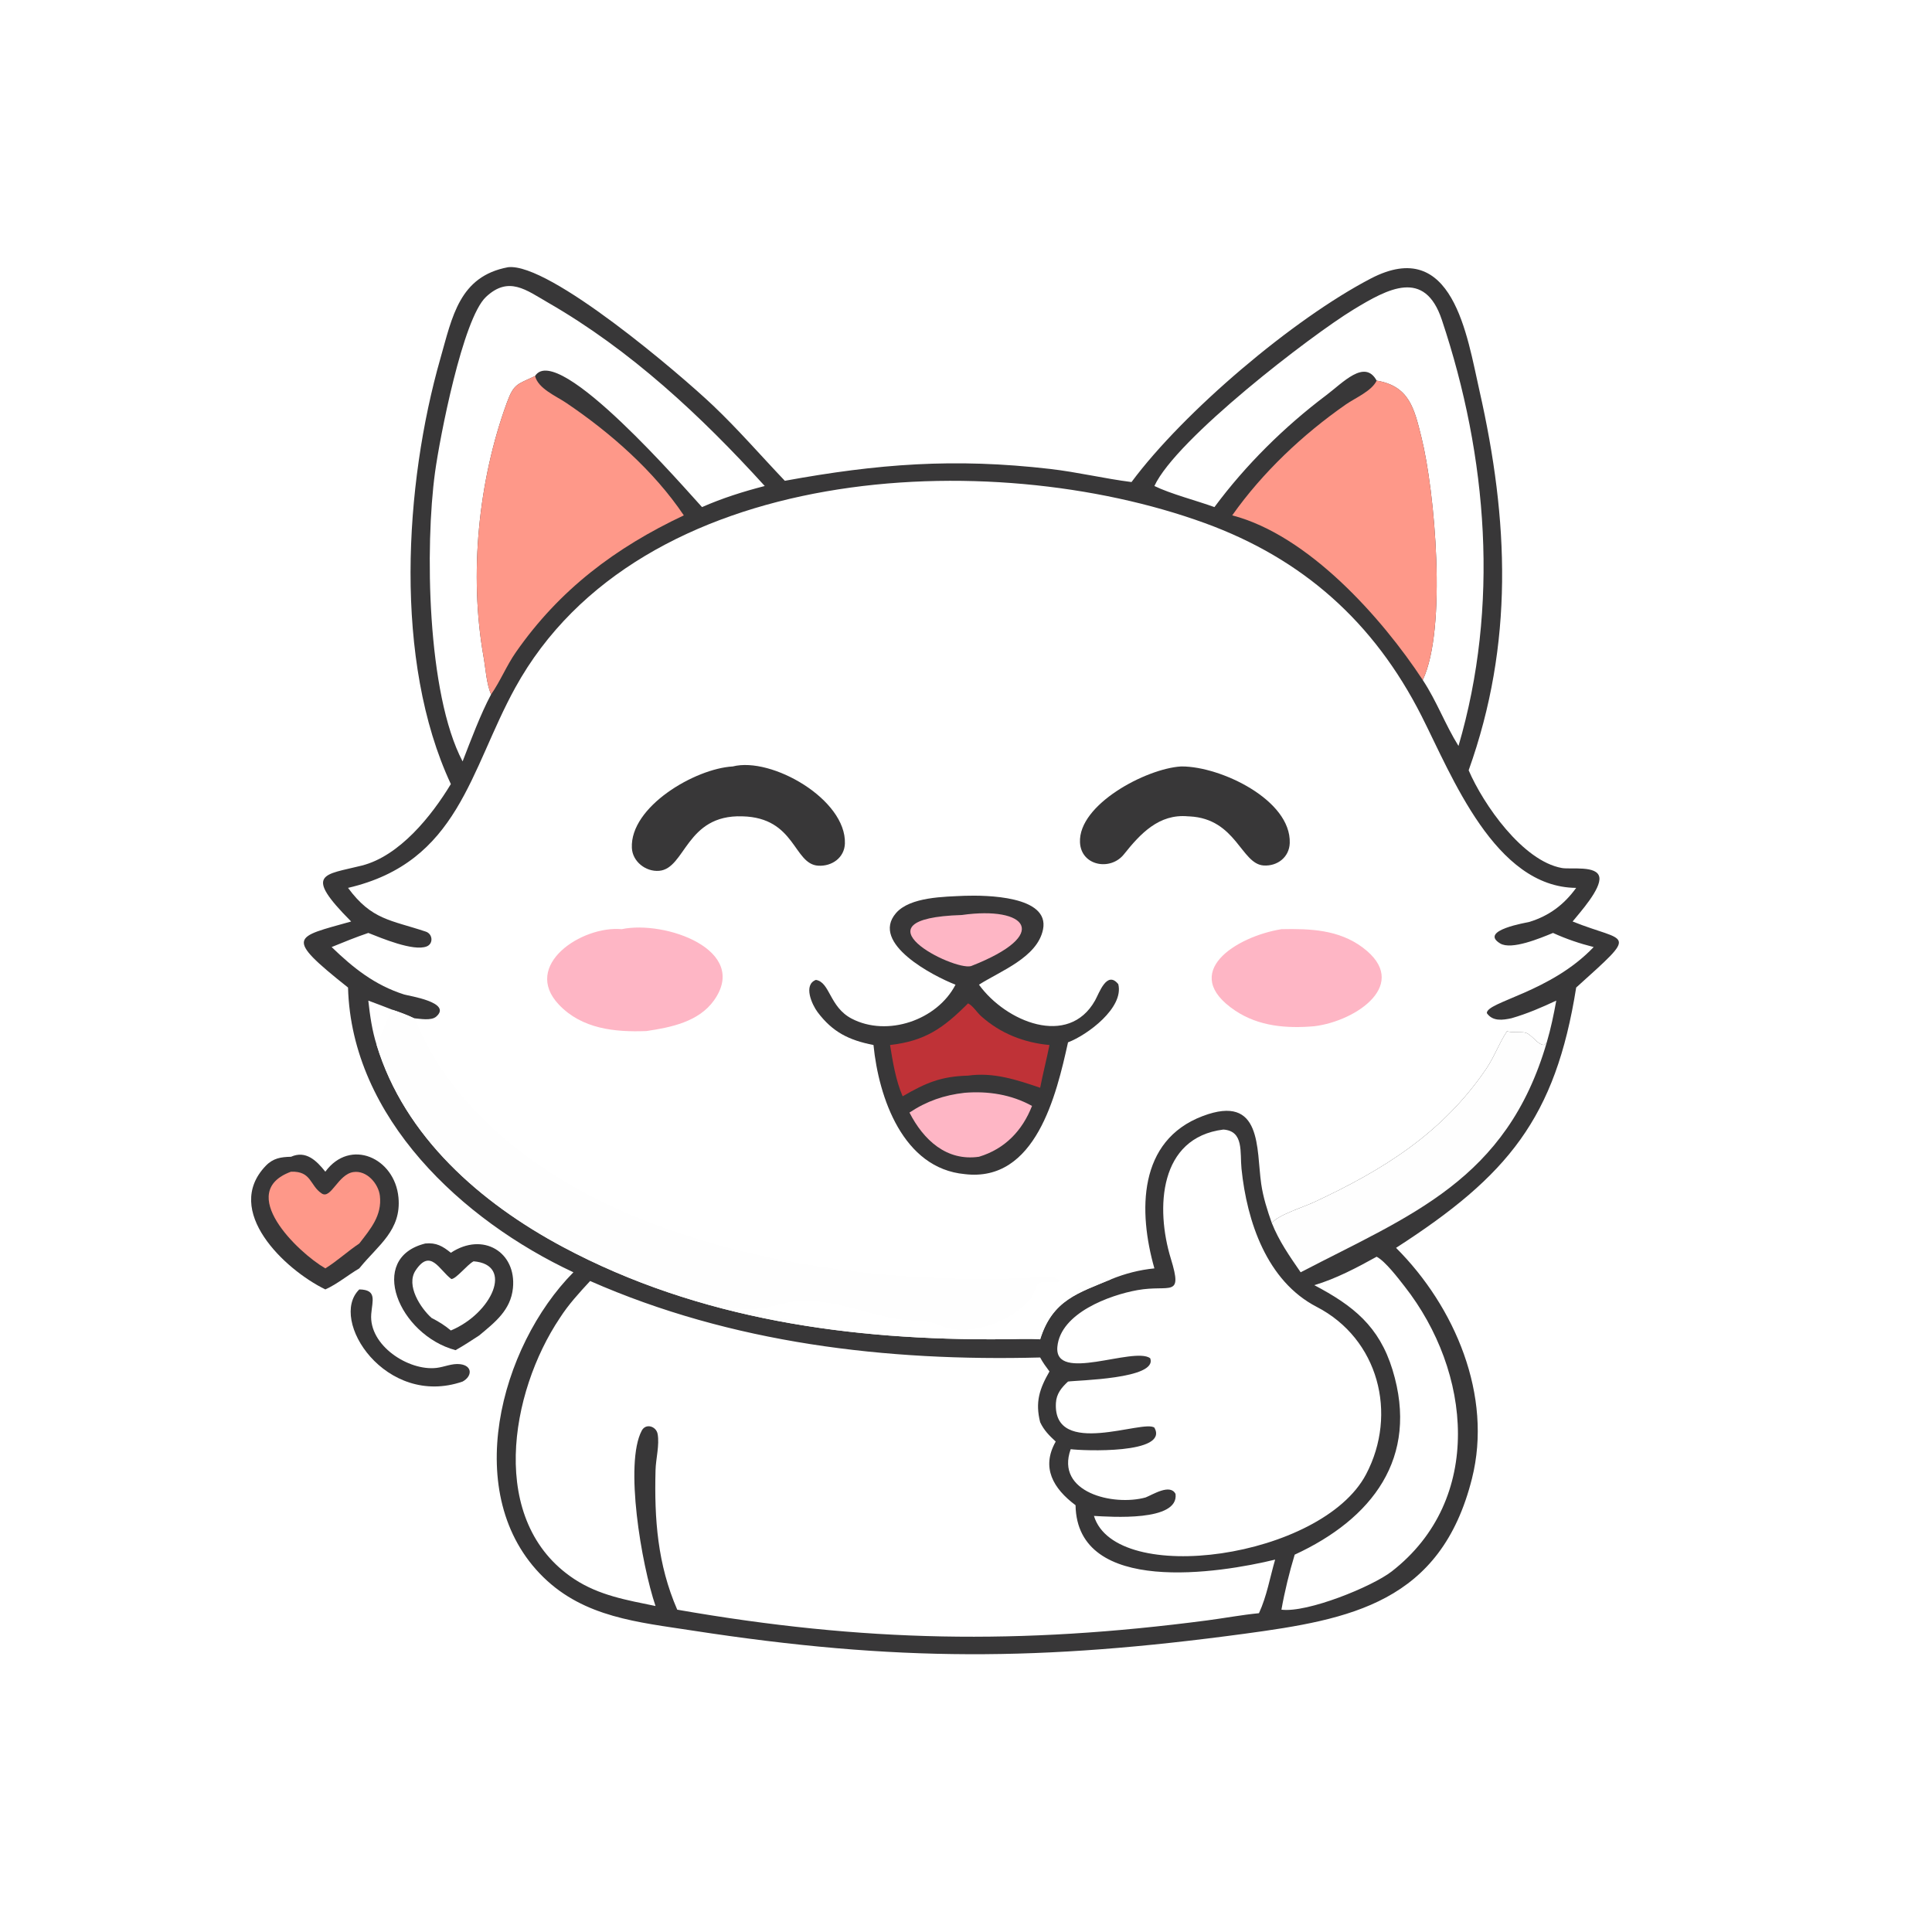
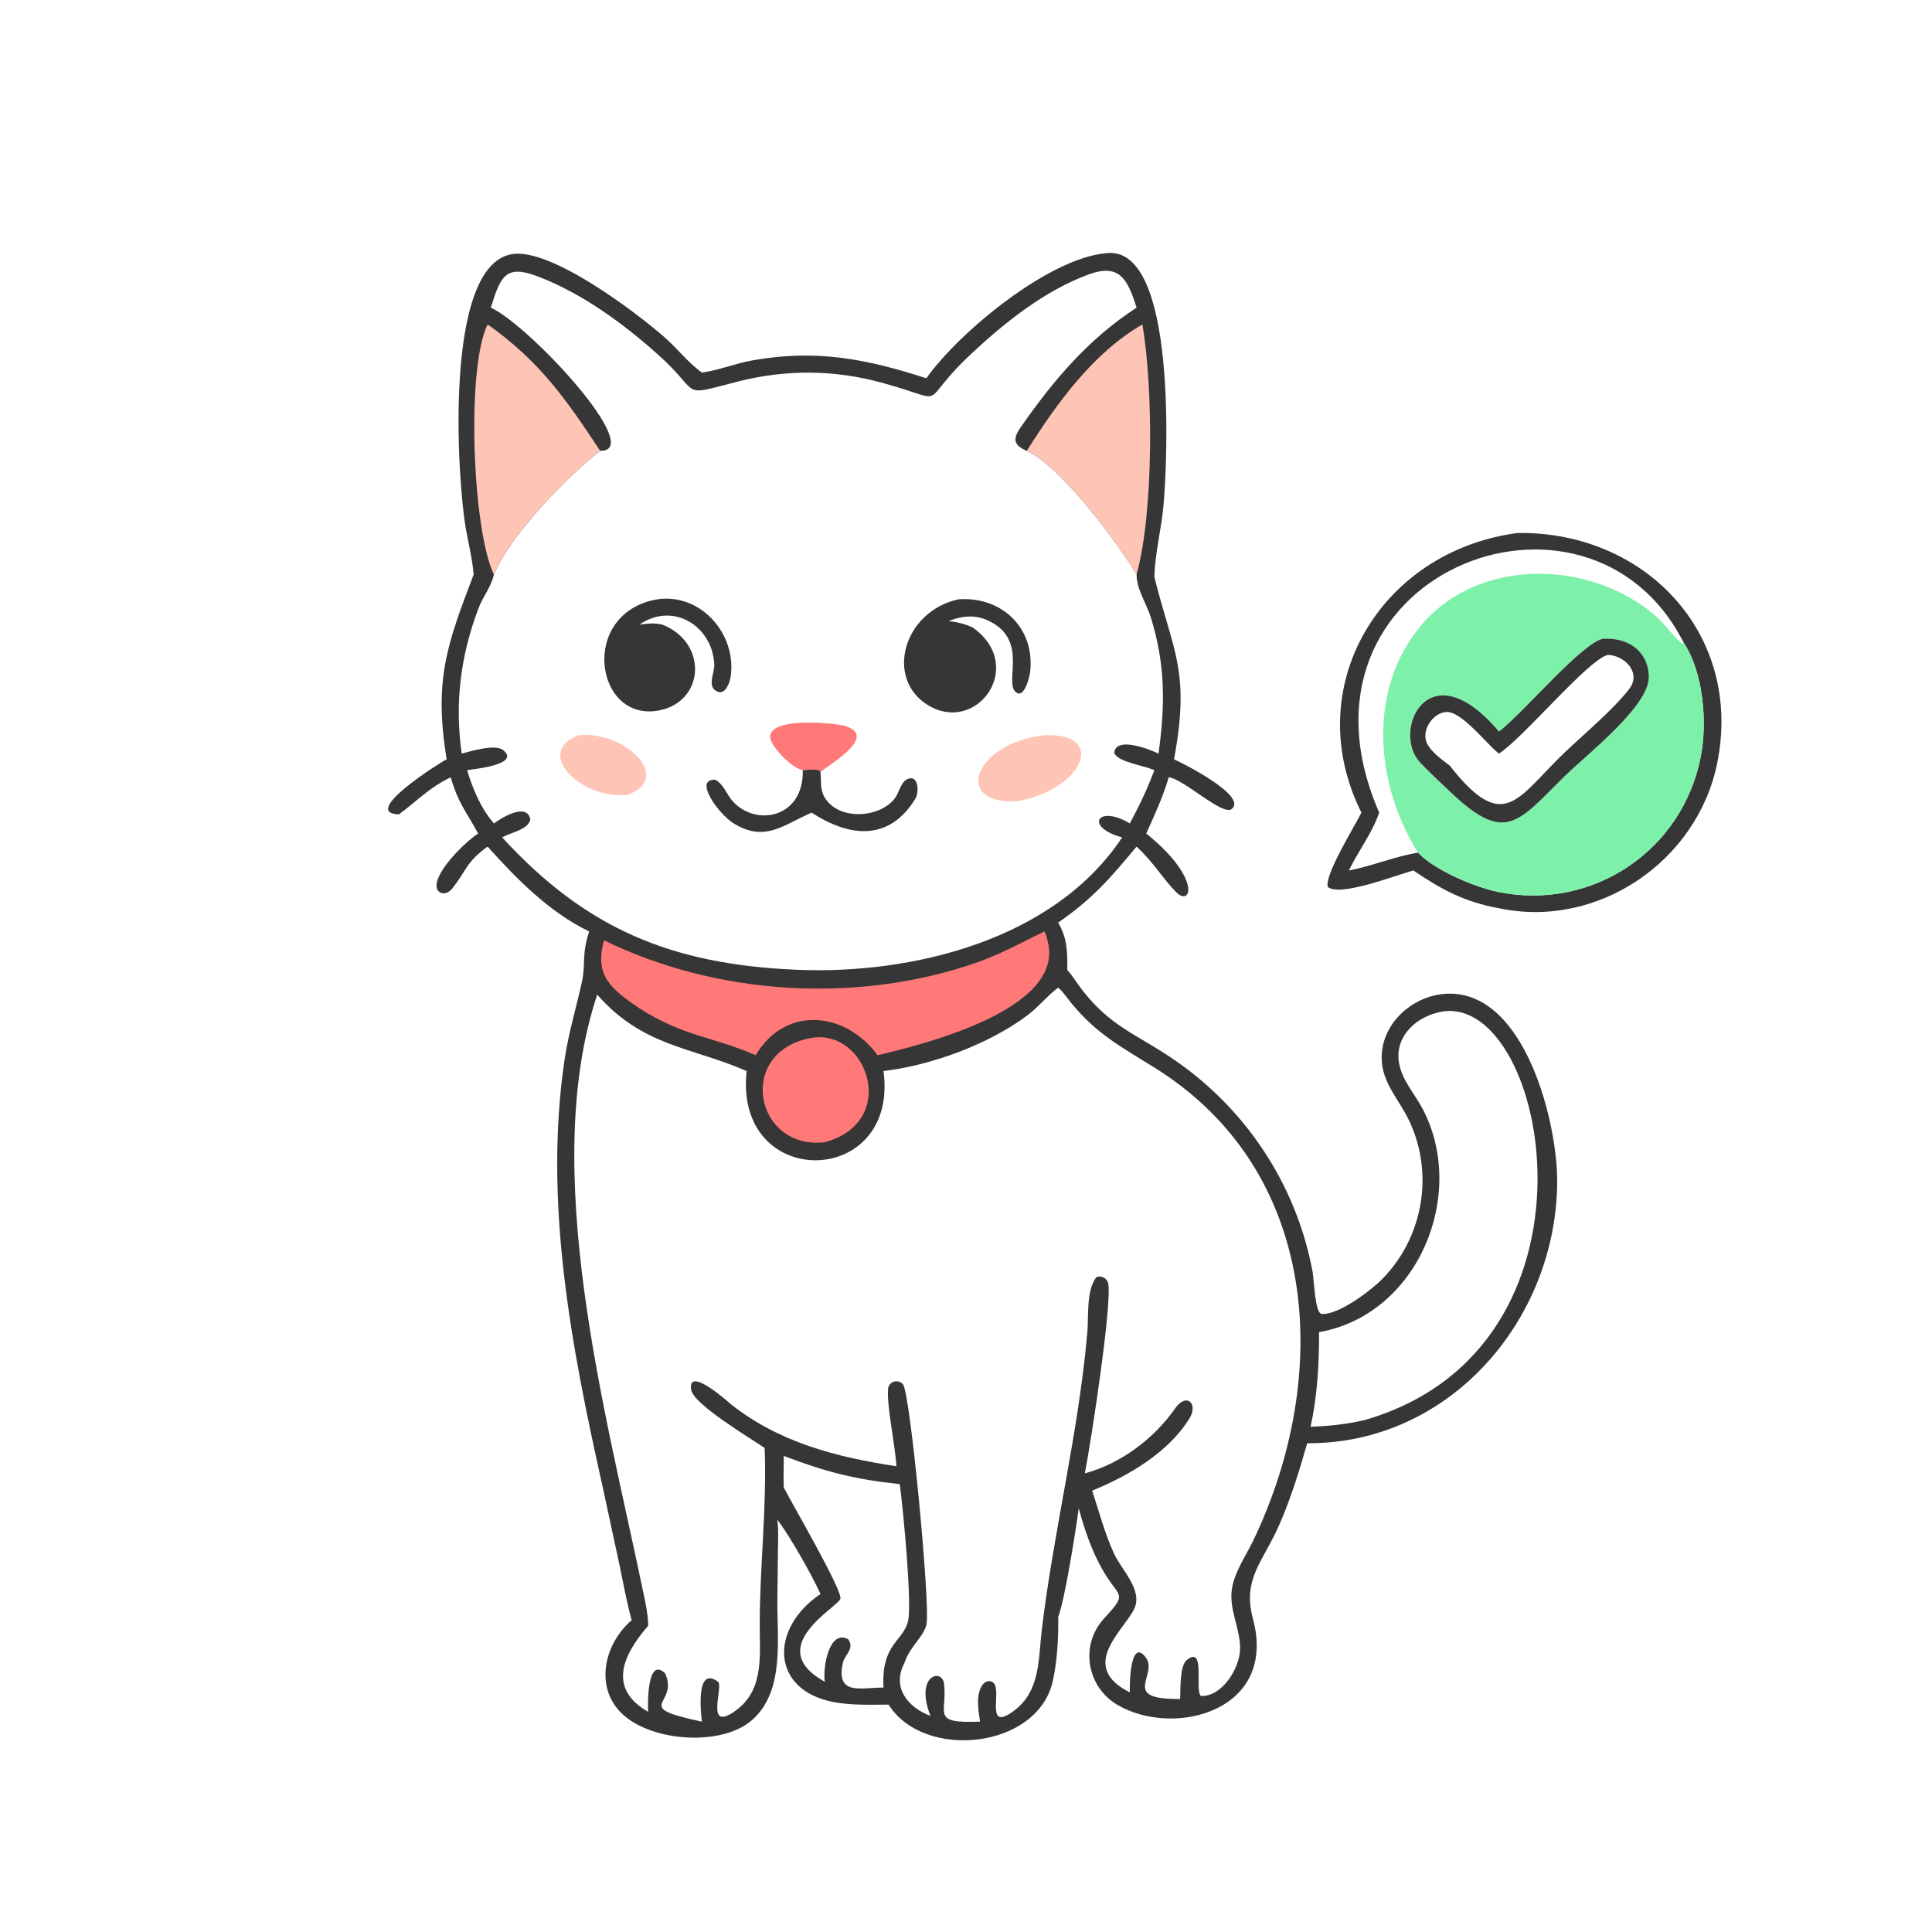
<svg xmlns="http://www.w3.org/2000/svg" width="256" height="256">
-   <path fill="#383738" transform="scale(0.5 0.5)" d="M95.218 341.71C99.964 341.784 98.674 344.641 98.382 348.221C97.704 356.53 108.26 363.389 115.693 362.508C117.757 362.263 119.784 361.278 121.894 361.517C125.266 361.899 125.168 364.734 122.594 366.128C102.229 373.158 86.951 349.767 95.218 341.71Z" />
-   <path fill="#383738" transform="scale(0.5 0.5)" d="M119.48 331.997C128.049 326.354 136.879 331.859 135.935 341.344C135.352 347.201 131.177 350.42 126.986 353.913C124.923 355.254 122.875 356.616 120.722 357.81C105.71 353.784 97.159 333.4 112.708 329.54C115.618 329.256 117.304 330.245 119.48 331.997ZM125.505 334.261C123.797 335.149 120.951 338.894 119.615 338.961C116.389 336.567 114.101 330.724 110.14 336.674C107.495 340.648 111.48 346.68 114.378 349.277C116.261 350.228 117.862 351.229 119.48 352.59C130.338 348.071 136.282 335.123 125.505 334.261Z" />
-   <path fill="#383738" transform="scale(0.5 0.5)" d="M77.126 306.553C81.067 304.789 83.887 307.582 86.219 310.51C92.796 301.543 104.631 306.82 105.601 317.37C106.398 326.039 100.204 329.999 95.396 335.913L95.218 336.136C92.209 337.9 89.393 340.29 86.219 341.71C75.373 336.424 59.035 320.849 70.409 308.974C72.379 306.918 74.432 306.619 77.126 306.553Z" />
-   <path fill="#FE9889" transform="scale(0.5 0.5)" d="M77.126 310.51C82.615 310.328 82.055 314.166 85.267 316.288C87.71 317.902 89.568 311.212 93.651 310.608C97.192 310.084 100.3 313.682 100.674 316.9C101.28 322.124 98.18 325.7 95.218 329.54C92.119 331.61 89.394 334.158 86.219 336.136C78.802 331.827 62.414 315.892 77.126 310.51Z" />
-   <path fill="#383738" transform="scale(0.5 0.5)" d="M134.664 70.813C145.621 69.586 180.257 99.2 188.928 107.43C195.647 113.808 201.615 120.726 207.988 127.414C232.596 122.922 252.877 121.339 278.277 124.273C285.536 125.112 292.631 126.83 299.862 127.748C313.701 109.128 342.673 84.539 363.281 73.81C385.053 62.475 388.782 89.016 392.067 103.512C399.873 137.961 401.221 170.545 389.21 204.133C393.085 213.157 403.505 228.161 413.91 230.032C416.292 230.46 423.314 229.259 423.842 232.489C424.344 235.567 418.709 241.802 416.76 244.205C431.188 250.015 434.583 246.478 417.704 261.71C412.208 296.295 399.657 311.569 369.966 330.695C385.56 346.251 395.617 369.87 390.092 391.809C381.842 424.757 357.816 429.178 329.754 432.967C275.998 440.224 237.496 440.441 183.483 432.111C169.149 429.9 154.889 428.622 144.003 417.978C121.86 396.329 132.538 356.783 151.961 337.17C122.548 323.421 93.165 296.238 92.232 261.71C75.062 248.061 77.999 248.465 93.06 244.205C80.215 231.313 85.855 231.907 95.843 229.397C105.875 226.876 114.388 216.221 119.48 207.785C104.228 175.141 107.172 128.365 116.712 94.98C119.851 83.993 121.704 73.202 134.664 70.813ZM92.232 235.299C98.523 243.827 103.527 243.778 112.852 246.894C114.698 247.51 114.887 250.103 113.078 250.814C109.551 252.201 101.045 248.589 97.607 247.239C94.329 248.349 91.093 249.669 87.889 250.978C93.634 256.539 99.335 261.077 107.104 263.552C108.257 263.919 119.925 265.624 115.618 269.4C114.282 270.572 111.344 269.979 109.715 269.845C107.86 268.946 105.983 268.27 104.03 267.615C102.263 270.616 101.297 273.834 99.822 276.94C107.234 301.298 127.411 318.832 149.216 330.473C185.3 349.736 225.592 355.232 265.928 354.919C269.173 354.894 272.411 354.704 275.653 354.937C278.923 344.422 285.849 342.644 294.514 338.99C298.207 337.502 301.962 336.525 305.926 336.136C301.645 321.08 301.541 302.252 318.756 295.759C334.575 289.793 332.908 304.515 334.234 313.74C334.744 317.29 335.844 320.72 337.036 324.091C338.857 321.91 345.316 319.942 348.162 318.618C366.5 310.09 382.231 300.338 393.835 283.288C395.909 280.24 397.182 276.718 399.167 273.604L399.401 273.24C400.028 273.73 403.144 273.385 404.211 273.661C406.036 274.134 407.35 276.9 409.241 276.92L409.911 276.231C410.989 272.585 411.748 268.907 412.428 265.172C408.507 267.005 404.731 268.641 400.554 269.845C398.27 270.332 395.587 270.754 394.023 268.485C393.971 265.461 410.921 262.996 422.339 250.978C418.59 250.03 415.091 248.849 411.566 247.239C408.173 248.631 400.556 251.831 397.562 250.025C391.782 246.538 404.755 244.484 405.31 244.313C410.537 242.706 414.489 239.744 417.704 235.299C396.157 235.136 384.821 205.711 376.71 189.712C364.074 164.789 345.186 148.051 319.293 138.628C262.274 117.878 169.463 122.442 136.53 182.279C124.506 204.126 121.593 228.476 92.232 235.299ZM156.389 339.48C153.549 342.559 150.618 345.738 148.365 349.277C135.157 368.964 129.159 403.269 152.163 418.453C158.775 422.818 166.136 424.049 173.721 425.612C169.965 414.506 165.435 387.803 170.08 379.116C171.159 377.098 173.899 377.981 174.274 380.001C174.816 382.92 173.801 386.595 173.723 389.615C173.386 402.575 174.238 414.531 179.475 426.582C228.856 435.204 270.365 435.917 319.916 429.422C324.48 428.824 329.06 427.961 333.635 427.515C335.737 422.965 336.534 418.089 337.924 413.312C323.344 416.875 285.433 422.932 285.031 398.898C279.106 394.466 275.863 388.92 279.778 382.025C278.065 380.446 276.654 379.045 275.653 376.896C274.303 371.568 275.475 368.05 278.12 363.45C277.224 362.246 276.352 361.081 275.653 359.748C234.892 360.82 193.904 356.004 156.389 339.48ZM324.203 299.345C307.167 301.467 306.175 320.139 310.289 333.565C313.535 344.158 310.097 340.343 301.427 341.896C294.099 343.209 281.073 347.948 280.216 356.883C279.284 366.604 300.392 356.793 304.799 359.931C306.997 365.483 285.208 365.766 283.037 366.128C281.306 367.731 279.954 369.359 279.826 371.844C279.068 386.571 303.231 376.01 305.947 378.363C309.799 385.415 286.89 384.473 283.746 384.048C279.614 395.54 295.071 399.186 303.585 396.845C305.474 396.109 310.122 393.104 311.532 395.918C312.422 403.323 294.286 401.968 289.908 401.735C295.64 420.546 350.256 413.013 362.015 390.722C370.494 374.646 365.287 354.773 348.942 346.334C335.739 339.516 330.443 323.734 329.012 309.738C328.565 305.37 329.701 299.725 324.203 299.345ZM122.594 201.782C124.719 196.305 127.397 189.142 130.131 184.05C128.875 180.995 128.715 177.248 128.138 174C124.291 152.329 126.738 127.371 134.382 106.561C136.186 101.649 137.209 101.839 141.459 99.808L141.796 99.644C147.755 90.246 182.065 130.109 186.044 134.385C191.433 132.012 196.97 130.264 202.667 128.795C185.775 110.206 167.111 92.776 145.219 80.185C139.437 76.859 134.793 73.033 128.783 78.695C122.637 84.486 116.551 115.922 115.285 125.193C112.637 144.588 113.089 183.758 122.594 201.782ZM305.926 128.795C310.221 130.891 317.09 132.663 321.842 134.385C330.1 123.242 340.4 113.065 351.479 104.729C355.883 101.416 361.664 95.066 364.826 100.864C373.511 102.311 374.804 108.323 376.681 115.836C380.255 130.139 383.515 166.618 377.045 180.207C380.725 185.763 382.994 192.039 386.516 197.686C397.367 160.723 394.26 121.109 382.099 84.748C377.549 71.146 367.895 76.431 358.636 82.065C347.496 88.843 311.719 116.263 305.926 128.795ZM364.826 333.045C359.668 335.91 353.981 338.904 348.31 340.583C358.606 346.014 365.489 351.455 369.032 363.017C376.199 386.405 363.547 402.569 343.107 412C341.683 416.688 340.446 421.759 339.594 426.582C346.479 427.45 363.61 420.492 368.816 416.448C393.386 397.361 389.916 363.457 372.246 340.929C370.586 338.812 367.152 334.264 364.826 333.045ZM97.607 265.172C98.035 269.101 98.612 273.165 99.822 276.94C101.297 273.834 102.263 270.616 104.03 267.615C101.892 266.796 99.76 265.951 97.607 265.172Z" />
-   <path fill="#FEFEFE" transform="scale(0.5 0.5)" d="M399.401 273.24C400.028 273.73 403.144 273.385 404.211 273.661C406.036 274.134 407.35 276.9 409.241 276.92L409.911 276.231C399.296 312.822 373.692 322.048 344.687 337.17C341.766 332.919 338.943 328.915 337.036 324.091C338.857 321.91 345.316 319.942 348.162 318.618C366.5 310.09 382.231 300.338 393.835 283.288C395.909 280.24 397.182 276.718 399.167 273.604L399.401 273.24Z" />
-   <path fill="#FE9889" transform="scale(0.5 0.5)" d="M364.826 100.864C373.511 102.311 374.804 108.323 376.681 115.836C380.255 130.139 383.515 166.618 377.045 180.207C366.155 163.668 346.734 141.839 326.549 136.578C334.553 125.231 345.291 115.091 356.706 107.155C359.112 105.482 363.551 103.62 364.826 100.864Z" />
-   <path fill="#FE9889" transform="scale(0.5 0.5)" d="M130.131 184.05C128.875 180.995 128.715 177.248 128.138 174C124.291 152.329 126.738 127.371 134.382 106.561C136.186 101.649 137.209 101.839 141.459 99.808L141.796 99.644C142.617 102.991 147.387 104.97 150.035 106.756C161.796 114.688 173.288 124.79 181.219 136.578C163.085 145.133 148.27 156.264 136.709 172.855C134.23 176.412 132.586 180.542 130.131 184.05Z" />
-   <path fill="#383738" transform="scale(0.5 0.5)" d="M312.981 203.118L313.199 203.116C323.579 203.118 342.17 212.018 341.797 223.413C341.675 227.166 338.518 229.592 334.884 229.361C328.901 228.981 327.624 216.978 315.251 216.354L314.814 216.335C307.151 215.637 302.227 220.909 297.849 226.404C294.292 230.87 286.497 229.482 286.208 223.25C285.743 213.189 303.766 203.671 312.981 203.118Z" />
-   <path fill="#383738" transform="scale(0.5 0.5)" d="M194.184 203.118C204.511 200.488 224.309 211.885 223.908 223.548C223.778 227.305 220.469 229.634 216.842 229.416C210.237 229.019 210.868 216.673 196.72 216.335C181.724 215.842 181.691 230.2 174.673 230.777C171.126 231.069 167.623 228.319 167.452 224.718C166.932 213.787 184.19 203.679 194.184 203.118Z" />
-   <path fill="#FEB6C5" transform="scale(0.5 0.5)" d="M339.594 246.241C347.202 246.088 354.733 246.346 361.098 251.079C374.01 260.679 359.477 270.601 348.31 271.962C341.008 272.598 333.589 272.015 327.332 267.82C312.401 257.807 327.464 248.217 339.594 246.241Z" />
-   <path fill="#FEB6C5" transform="scale(0.5 0.5)" d="M164.743 246.241C176.247 243.815 198.755 251.753 189.198 265.134C185.143 270.81 177.76 272.285 171.309 273.24C162.962 273.567 154.206 272.681 148.104 266.233C138.223 255.792 154.184 245.263 164.743 246.241Z" />
-   <path fill="#383738" transform="scale(0.5 0.5)" d="M255.645 237.394C261.274 237.218 278.229 237.379 276.409 246.325C274.897 253.758 265.065 257.338 259.443 260.953C266.505 270.754 283.159 277.702 290.211 265.121C291.306 263.169 293.334 257.075 296.357 260.812C297.913 267.054 288.19 274.281 283.037 276.231C279.973 290.106 274.487 313.44 255.645 311.15C239.318 309.633 232.868 290.942 231.483 276.94C225.008 275.665 220.661 273.545 216.666 268.219C215.188 266.248 212.794 260.986 216.223 259.683C219.973 260.279 219.796 266.856 225.686 269.939C235.127 274.881 248.372 270.356 253.22 260.953C247.447 258.72 230.527 250.022 237.44 241.989C241.175 237.648 250.346 237.648 255.645 237.394Z" />
-   <path fill="#FEB6C5" transform="scale(0.5 0.5)" d="M254.883 242.487C272.063 240.04 278.814 247.631 257.329 256.027C252.616 257.283 225.176 243.397 254.883 242.487Z" />
-   <path fill="#FEB6C5" transform="scale(0.5 0.5)" d="M255.645 289.598C261.855 289.098 268.003 290.05 273.496 293.081C270.942 299.624 266.32 304.476 259.443 306.553C250.855 307.792 244.748 302.126 241.018 294.841C245.562 291.813 250.228 290.205 255.645 289.598Z" />
-   <path fill="#BF3237" transform="scale(0.5 0.5)" d="M256.543 265.902C257.82 266.514 258.919 268.328 260.029 269.318C265.132 273.87 271.365 276.328 278.12 276.94C277.362 280.73 276.392 284.471 275.653 288.268C269.373 286.133 263.269 284.107 256.543 285.054C249.342 285.247 245.337 286.975 239.209 290.528C237.376 286.276 236.615 281.49 235.872 276.94C245.236 275.87 250.031 272.421 256.543 265.902Z" />
-   <path fill="#FEFEFE" transform="scale(0.5 0.5)" d="M104.03 267.615C105.983 268.27 107.86 268.946 109.715 269.845C111.846 274.18 113.857 278.585 116.541 282.614C147.187 328.602 219.064 340.574 270.151 338.771C271.08 338.738 280.498 338.253 280.559 338.268C281.373 338.467 279.618 338.507 279.428 338.559C283.917 340.406 276.525 339.591 275.432 339.924C274.796 340.117 273.873 343.185 273.324 343.909C268.613 350.111 256.478 354.824 248.914 351.122C246.336 349.861 240.398 350.043 237.279 349.473C229.086 347.975 222.326 344.808 213.124 344.742C206.173 344.693 201.221 349.132 190.401 345.582C190.02 345.457 189.722 345.525 189.335 345.58L190.126 345.431L190.248 345.878C212.656 350.937 228.798 353.764 252.497 354.468C255.701 354.563 272.996 355.19 275.099 353.906C278.791 347.086 285.987 338.204 294.514 338.99C285.849 342.644 278.923 344.422 275.653 354.937C272.411 354.704 269.173 354.894 265.928 354.919C225.592 355.232 185.3 349.736 149.216 330.473C127.411 318.832 107.234 301.298 99.822 276.94C101.297 273.834 102.263 270.616 104.03 267.615Z" />
+   <path fill="#363636" transform="scale(0.5 0.5)" d="M402.172 141.247C436.059 140.776 462.032 168.088 455.064 202.297C449.767 228.299 423.378 246.246 397.239 240.691C388.183 239.063 382.054 235.781 374.571 230.691C370.529 231.711 354.965 237.851 351.886 235.039C350.901 232.004 358.999 218.958 360.794 215.357C344.195 182.105 365.826 146.028 402.172 141.247ZM375.8 225.965C380.152 230.598 390.872 235.132 397.112 236.393C421.987 241.418 445.844 225.481 450.707 200.579C452.493 191.436 451.455 178.207 446.171 170.281L445.783 170.605C443.285 168.481 441.423 165.565 438.892 163.35C421.736 148.33 392.01 147.513 376.698 165.626C362.212 182.763 364.473 207.963 375.8 225.965ZM365.499 215.357C363.672 220.75 359.927 225.553 357.469 230.691C363.668 229.512 369.574 226.961 375.8 225.965C364.473 207.963 362.212 182.763 376.698 165.626C392.01 147.513 421.736 148.33 438.892 163.35C441.423 165.565 443.285 168.481 445.783 170.605L446.171 170.281C420.704 120.056 338.109 152.296 365.499 215.357Z" />
+   <path fill="#7DF1AA" transform="scale(0.5 0.5)" d="M375.8 225.965C364.473 207.963 362.212 182.763 376.698 165.626C392.01 147.513 421.736 148.33 438.892 163.35C441.423 165.565 443.285 168.481 445.783 170.605L446.171 170.281C451.455 178.207 452.493 191.436 450.707 200.579C445.844 225.481 421.987 241.418 397.112 236.393C390.872 235.132 380.152 230.598 375.8 225.965ZM424.739 169.281C418.91 170.686 403.785 188.864 397.239 193.876C378.551 171.706 368.622 193.842 376.354 202.085C378.831 204.726 381.578 207.185 384.181 209.707C399.15 224.022 402.244 217.831 414.988 205.378C420.501 199.991 437.156 187.024 436.96 179.312C436.782 172.334 431.203 168.857 424.739 169.281Z" />
+   <path fill="#363636" transform="scale(0.5 0.5)" d="M424.739 169.281C431.203 168.857 436.782 172.334 436.96 179.312C437.156 187.024 420.501 199.991 414.988 205.378C402.244 217.831 399.15 224.022 384.181 209.707C381.578 207.185 378.831 204.726 376.354 202.085C368.622 193.842 378.551 171.706 397.239 193.876C403.785 188.864 418.91 170.686 424.739 169.281ZM426.122 173.552C420.852 174.795 403.855 195.414 397.239 199.716L396.934 199.473C393.784 196.941 387.188 188.279 383.149 188.692C379.909 189.022 377.159 192.824 377.833 196.002C378.414 198.738 382.063 201.272 384.181 202.882C398.665 221.377 402.161 211.322 414.503 199.557C419.675 194.626 427.56 188.036 431.747 182.609C435.077 178.291 430.569 173.702 426.122 173.552Z" />
+   <path fill="#363636" transform="scale(0.5 0.5)" d="M293.062 67.106C312.261 64.524 309.344 123.713 308.306 134.29C307.696 140.502 306.113 146.62 305.913 152.866C310.769 172.55 315.534 177.643 311.125 201.227C313.119 202.082 330.782 210.916 326.4 214.404C324.01 216.307 313.792 206.485 309.724 205.982C308.238 211.15 305.954 215.998 303.765 220.891C318.665 232.924 315.599 240.396 311.704 236.439C308.041 232.716 305.852 228.701 301.207 224.355C294.262 232.673 289.755 238.022 280.426 244.498C282.861 248.653 282.904 252.358 282.833 257.045C284.363 258.74 285.579 260.827 287.003 262.63C294.281 271.836 300.652 273.875 309.923 280.005C329.803 293.151 343.498 313.652 347.852 337.016C348.197 338.862 348.467 348.076 350.257 348.207C354.795 348.54 363.579 341.799 366.583 338.677C377.205 327.635 380.009 311.008 373.504 297.121C370.882 291.522 366.229 287.01 366.148 280.459C366.031 270.949 374.86 263.392 384.057 263.328C404.413 263.188 412.777 297.925 412.676 313.243C412.433 349.853 384.103 382.7 346.417 382.474C344.304 389.895 342.139 396.956 339.036 404.051C334.716 413.929 329.177 418.328 332.054 429.056C338.591 453.428 311.223 460.585 296.184 451.844C288.029 447.104 286.082 436.012 292.569 428.935C299.107 421.802 296.62 423.781 292.147 415.94C289.32 410.982 287.342 405.202 285.875 399.701C285.071 405.737 282.226 423.813 280.426 428.539C280.567 433.766 280.137 440.441 278.998 445.522C274.972 463.482 244.883 466.629 235.489 451.747C230.667 451.753 225.692 451.969 220.933 451.07C204.278 447.927 203.828 431.626 217.446 422.417C215.02 417.137 209.436 407.264 205.994 402.692C206.369 405.499 206.198 408.178 206.159 410.996L206.018 423.378C205.827 433.939 208.167 447.979 199.318 455.818C191.014 463.174 171.172 461.516 163.946 453.223C157.614 445.956 160.565 435.216 167.399 429.381C166.08 424.574 165.184 419.604 164.168 414.723L159.598 393.526C151.379 356.734 144.027 318.547 149.619 280.79C150.659 273.773 152.696 267.137 154.206 260.238C155.27 255.374 154.071 253.196 156.134 246.849C145.528 241.704 136.964 232.992 129.22 224.355C123.402 228.514 123.612 230.883 119.711 235.616C118.053 237.628 115.17 236.822 115.748 233.951C116.589 229.775 123.193 223.233 126.708 220.891C123.381 214.721 121.562 213.172 119.437 205.982C113.568 208.846 110.731 212.106 105.729 215.819C95.325 215.534 116.31 202.268 118.37 201.227C114.91 180.077 118.538 170.63 125.523 152.255C125.188 148.128 124.13 143.961 123.416 139.883C121.291 127.758 117.267 70.023 135.85 67.324C146.159 65.827 168.45 82.646 176.219 89.477C179.475 92.34 182.252 95.96 185.717 98.534L186.004 98.743C190.53 98.113 194.961 96.288 199.506 95.485C216.346 92.509 229.543 95.09 245.495 100.243C254.247 87.911 277.895 68.468 293.062 67.106ZM280.426 261.737L280.13 261.96C277.306 264.123 275.112 266.953 272.246 269.095C261.956 276.783 246.885 282.31 234.136 283.84C238.338 314.967 194.428 315.769 197.859 283.84L197.4 283.638C183.097 277.455 170.35 277.332 158.271 263.599C142.812 309.794 160.604 374.477 170.125 420.324C170.842 423.778 171.726 427.298 171.78 430.836C165.126 438.47 160.892 447.445 171.78 453.661C171.619 451.707 171.482 438.812 176.27 443.461C180.125 451.936 166.792 452.15 186.004 456.252C185.711 453.578 184.365 441.173 190.397 445.765C191.494 447.68 187.193 458.414 194.218 453.846C202.397 448.53 201.375 439.615 201.341 431.127C201.278 415.627 203.298 398.776 202.628 383.719C199.073 381.258 183.809 372.223 183.169 368.315C182.065 361.571 193.69 372.128 193.72 372.152C206.409 382.227 221.765 386.202 237.552 388.568C237.281 383.149 234.944 372.525 235.353 368.044C235.529 366.105 237.988 365.375 239.283 366.837C241.248 369.055 246.52 425.07 245.553 430.329C244.946 433.631 241.017 436.455 239.749 440.568C236.198 447.191 240.585 452.475 246.58 454.731C242.336 443.901 249.677 442.023 250.177 446.189C251.132 454.136 246.491 456.767 259.724 456.252C259.275 453.341 258.503 448.908 260.458 446.399C261.255 445.376 262.717 445.117 263.527 446.278C265.296 448.816 261.129 459.048 268.742 453.349C275.72 448.125 275.149 439.777 276.078 431.998C279.26 405.371 285.751 380.259 288.153 353.09C288.518 348.953 287.822 341.912 290.543 338.465C291.652 337.916 293.161 338.665 293.593 339.792C295.018 343.517 289.383 380.648 287.494 390.456C296.984 387.896 305.79 381.31 311.387 373.29C314.462 368.884 317.6 372.017 315.245 375.849C309.661 384.937 299.052 391.12 289.436 395.037C291.285 400.634 292.772 406.402 295.245 411.766C297.221 416.053 303.06 421.473 300.504 426.519C297.548 432.353 285.735 441.619 299.412 448.497C299.325 446.973 299.436 433.939 303.537 439.107C307.293 443.841 296.454 450.43 312.741 450.253C312.889 447.878 312.573 441.539 314.477 439.961C319.621 435.695 316.484 448.416 318.298 449.46C323.98 449.623 328.514 442.012 328.632 437.106C328.767 431.535 325.535 426.484 326.506 420.864C327.289 416.329 330.168 412.34 332.128 408.253C353.07 364.568 349.852 310.312 306.059 282.997C297.158 277.445 290.837 274.184 284.022 265.973C282.907 264.63 281.759 262.834 280.426 261.737ZM130.079 81.529C140.272 86.186 171.323 119.637 159.054 119.481C150.355 126.27 135.321 141.568 130.896 152.255C130.166 155.555 127.95 158.141 126.779 161.252C122.028 173.875 120.479 186.353 122.357 199.716C124.649 199.099 131.197 197.109 133.291 198.754C138.35 202.73 124.541 203.919 123.787 204.115C125.335 209.163 127.4 214.198 130.896 218.222C132.771 216.788 139.69 212.514 140.554 217.161C139.981 219.929 135.182 220.63 133.083 221.929C155.24 246.084 177.839 255.598 211.186 257.001C241.875 258.292 279.366 249.079 297.374 221.929C287.115 219.078 291.06 213.11 299.412 218.222C301.888 213.601 304.087 209.035 305.913 204.115C302.91 202.736 296.5 202.067 295.281 199.574C295.604 194.969 304.767 198.602 307.015 199.716C308.796 186.954 308.874 176.101 304.981 163.623C303.83 159.933 301.195 156.163 301.207 152.255C296.342 144.011 281.318 123.728 272.103 119.481C268.548 117.963 268.351 116.303 270.489 113.234C279.155 100.794 288.374 89.876 301.207 81.529C298.811 73.924 296.663 69.704 288.403 72.766C276.804 77.066 266.377 85.371 257.413 93.743C242.406 107.759 252.701 106.623 233.67 101.414C221.103 97.974 208.337 97.865 195.674 101.084C179.537 105.186 186.37 104.683 174.382 93.97C165.14 85.711 154.492 77.917 142.873 73.387C134.192 70.002 132.724 72.865 130.079 81.529ZM382.197 268.08C375.559 269.229 369.528 274.437 370.76 281.72C371.533 286.287 374.946 289.899 377.036 293.894C388.899 316.572 375.824 348.187 349.921 352.963L349.564 353.028C349.611 361.368 349.094 369.93 347.325 378.099C352.188 377.918 356.851 377.461 361.597 376.344C428.361 357.107 410.267 263.529 382.197 268.08ZM207.708 385.834C207.699 388.612 207.599 391.428 207.708 394.203C209.491 397.782 223.38 421.561 222.71 423.702C221.999 425.976 202.059 436.563 218.584 445.68C217.989 441.867 219.738 431.69 224.784 434.419C226.516 436.963 224.013 438.316 223.383 440.568C221.417 449.535 228.194 447.17 234.136 447.229C233.487 435.43 239.519 434.981 240.679 429.44C241.656 424.774 239.47 401.023 238.444 393.311C226.555 392.044 218.869 390.091 207.708 385.834Z" />
+   <path fill="#FF7979" transform="scale(0.5 0.5)" d="M215.08 275.052C229.816 272.556 238.513 297.257 218.584 302.701C199.957 304.861 194.929 278.601 215.08 275.052Z" />
+   <path fill="#FEC4B5" transform="scale(0.5 0.5)" d="M302.747 85.972C305.604 102.542 305.8 135.571 301.207 152.255C296.342 144.011 281.318 123.728 272.103 119.481C280.06 106.911 289.615 93.585 302.747 85.972Z" />
+   <path fill="#FEC4B5" transform="scale(0.5 0.5)" d="M129.22 85.972C142.922 95.646 149.992 105.74 159.054 119.481C150.355 126.27 135.321 141.568 130.896 152.255C125.298 140.986 123.435 97.775 129.22 85.972Z" />
+   <path fill="#FF7979" transform="scale(0.5 0.5)" d="M276.714 246.849C277.273 247.535 277.456 248.677 277.67 249.525C282.258 267.659 244.187 276.891 232.569 279.649C224.1 268.023 208.041 266.398 200.279 279.649L199.683 279.399C188.839 274.741 180.977 274.602 169.464 267.223C162.105 262.191 157.375 258.614 160.096 249.195C189.978 263.833 227.223 266.04 258.622 255.161C265.008 252.949 270.695 249.84 276.714 246.849Z" />
+   <path fill="#FF7979" transform="scale(0.5 0.5)" d="M212.742 204.115C209.888 203.409 206.314 199.707 204.806 197.239C200.109 189.551 220.984 191.466 224.012 192.406C233.46 195.338 217.798 203.656 217.446 204.681L217.332 204.362C216.339 203.63 213.978 204.024 212.742 204.115Z" />
+   <path fill="#FEC4B5" transform="scale(0.5 0.5)" d="M153.254 194.859C165.403 193.5 178.829 206.275 166.135 210.703C153.594 211.636 141.55 199.471 153.254 194.859Z" />
+   <path fill="#363636" transform="scale(0.5 0.5)" d="M212.742 204.115C213.978 204.024 216.339 203.63 217.332 204.362L217.446 204.681C217.636 206.711 217.355 209.071 218.321 210.929C221.757 217.536 233.035 216.986 237.165 211.537C238.264 210.087 238.718 207.183 240.544 206.433C243.487 205.224 243.582 210.037 242.591 211.653C235.585 223.068 225.135 221.872 215.08 215.357C207.676 218.557 202.718 223.359 194.392 218.184C190.48 215.752 183.661 206.435 189.521 206.635C191.832 207.836 192.581 210.622 194.294 212.47C200.456 219.119 213.046 216.749 212.742 204.115Z" />
+   <path fill="#FEC4B5" transform="scale(0.5 0.5)" d="M276.714 194.859C293.64 194.036 286.927 209.318 269.671 212.305C252.391 213.514 257.908 196.932 276.714 194.859Z" />
+   <path fill="#363636" transform="scale(0.5 0.5)" d="M174.161 158.829C185.83 157.116 195.303 168.151 193.627 179.353C193.413 180.779 192.319 184.056 190.304 183.343C187.115 182.216 189.406 178.365 189.297 176.12C188.79 165.657 178.132 159.436 169.464 165.543C171.616 165.243 173.407 165.024 175.558 165.543C187.542 170.272 186.808 185.702 174.925 188.215C157.683 191.862 153.204 162.505 174.161 158.829Z" />
+   <path fill="#363636" transform="scale(0.5 0.5)" d="M254.004 158.829C265.264 157.987 274.331 166.237 273.003 178.038C272.872 179.2 271.619 184.658 269.605 183.675C265.472 181.658 273.162 169.748 261.948 164.492C258.34 162.801 254.957 163.217 251.381 164.576C253.734 164.897 255.682 165.29 257.829 166.329C272.039 176.458 258.921 194.719 245.981 186.904C234.396 179.907 239.407 161.994 254.004 158.829Z" />
</svg>
